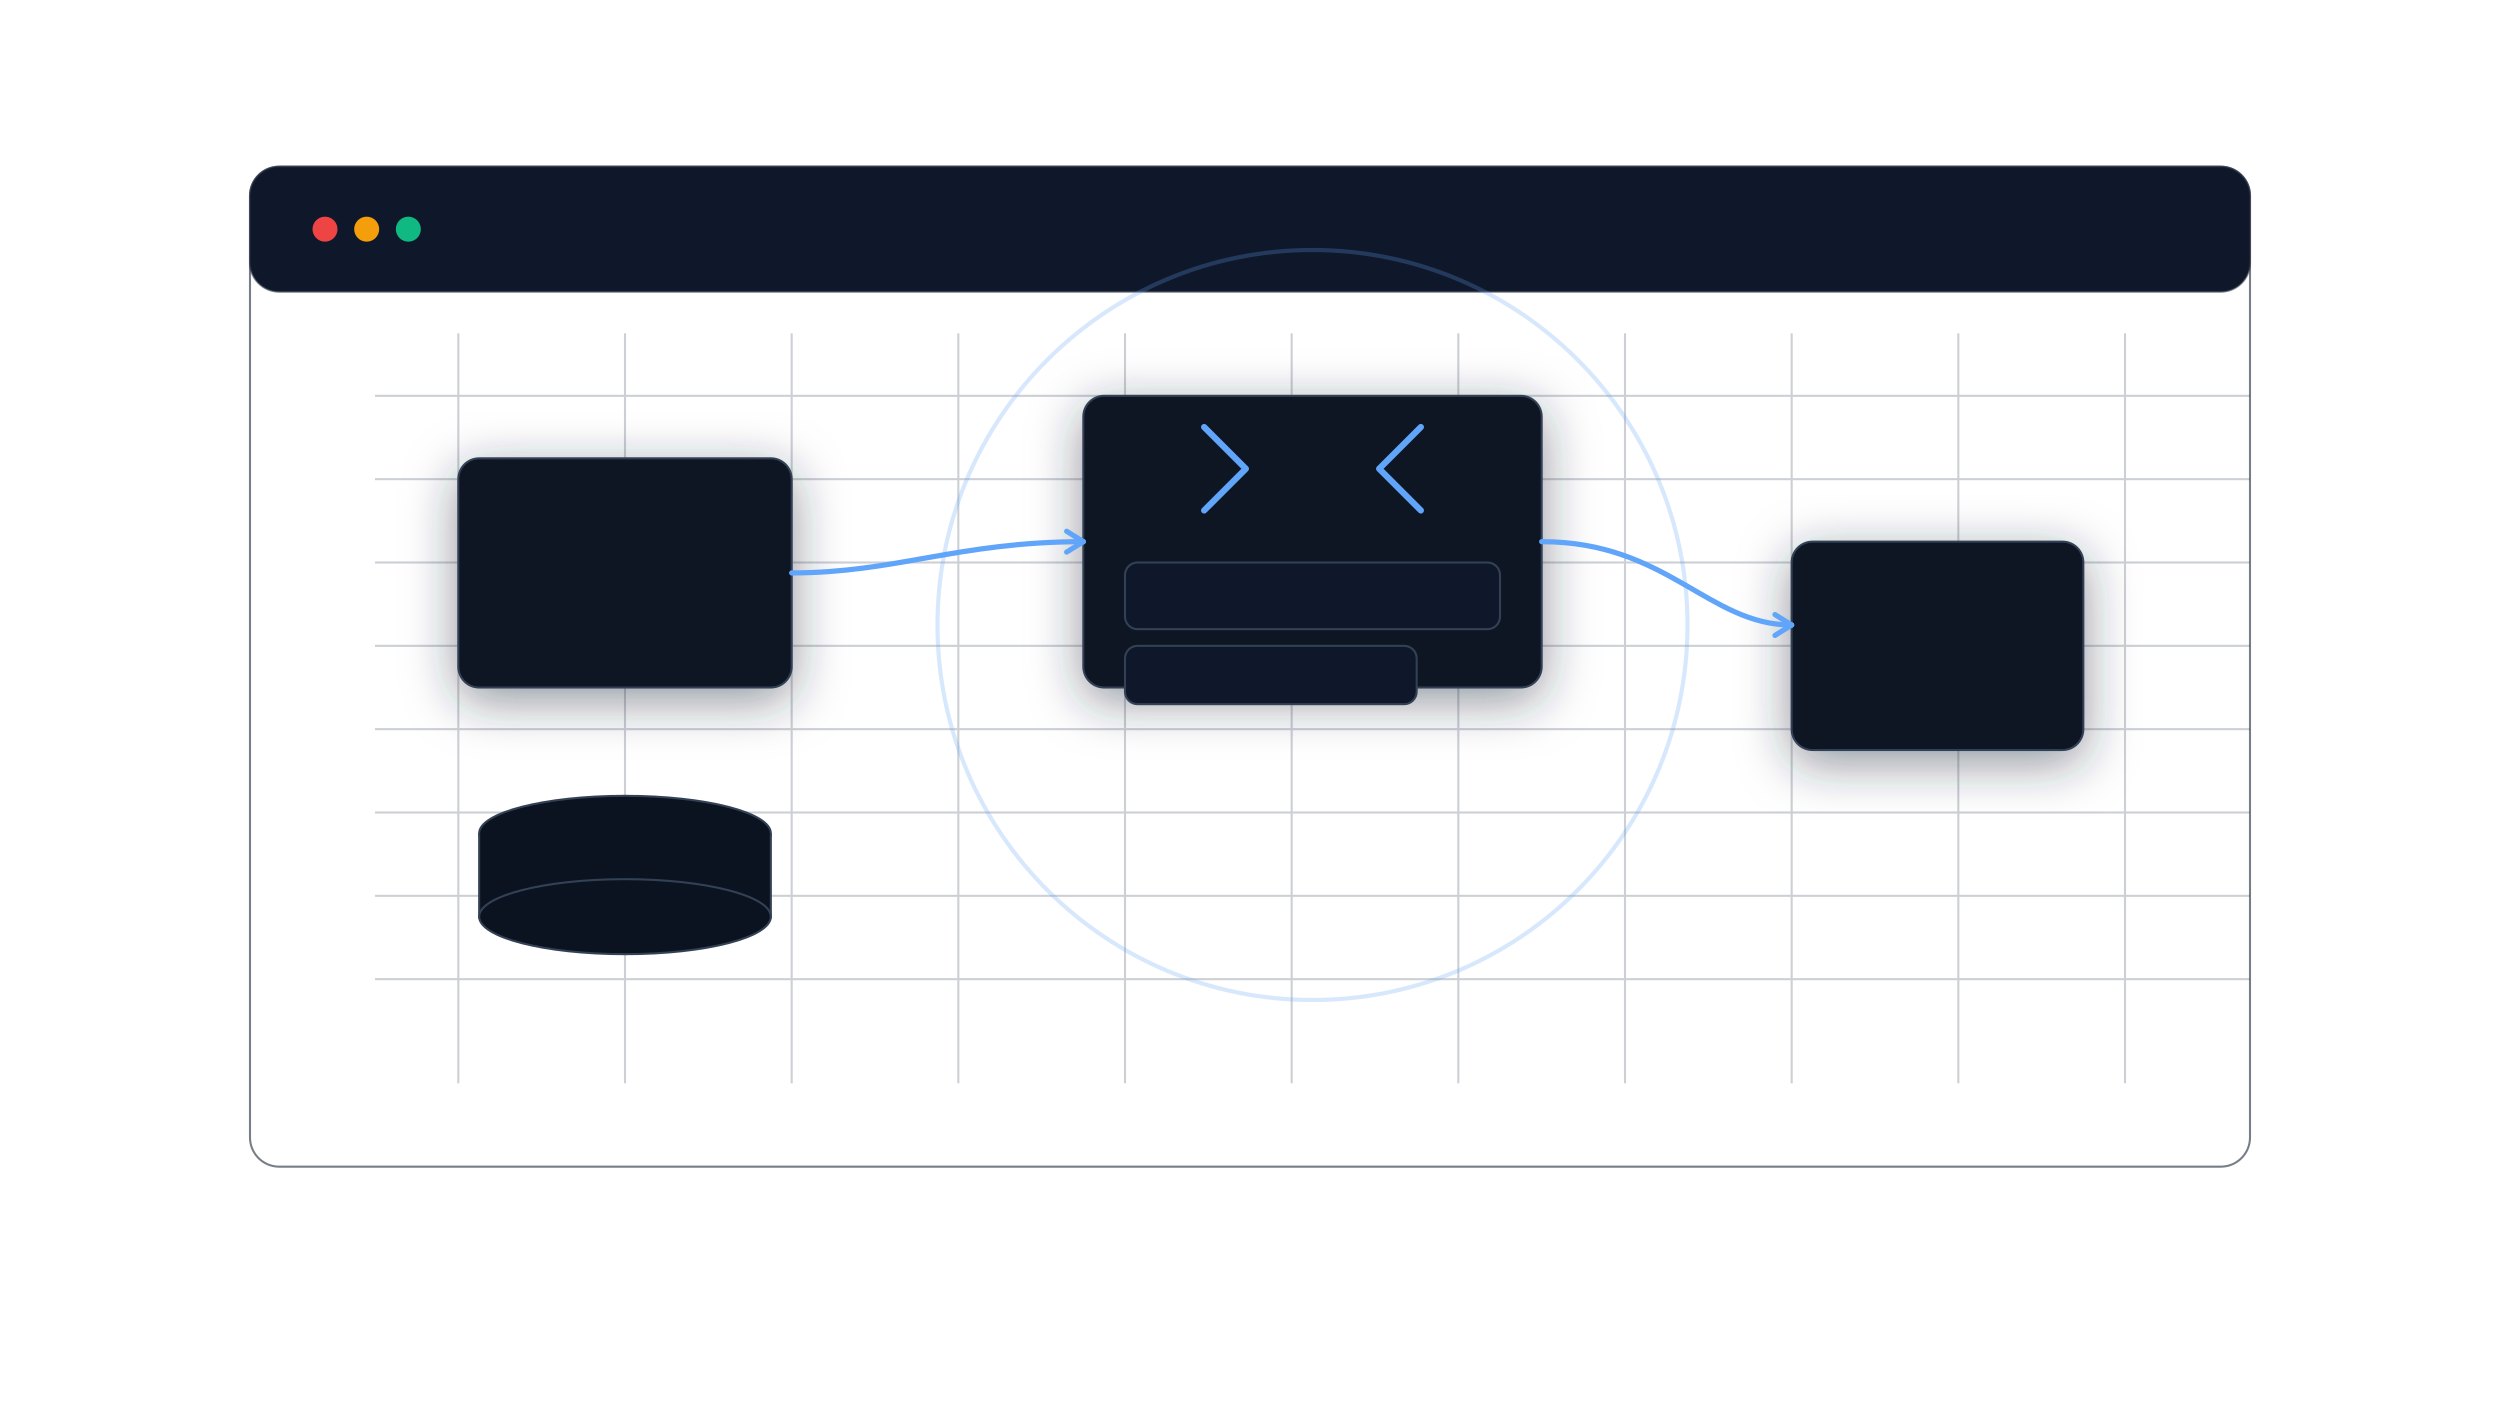
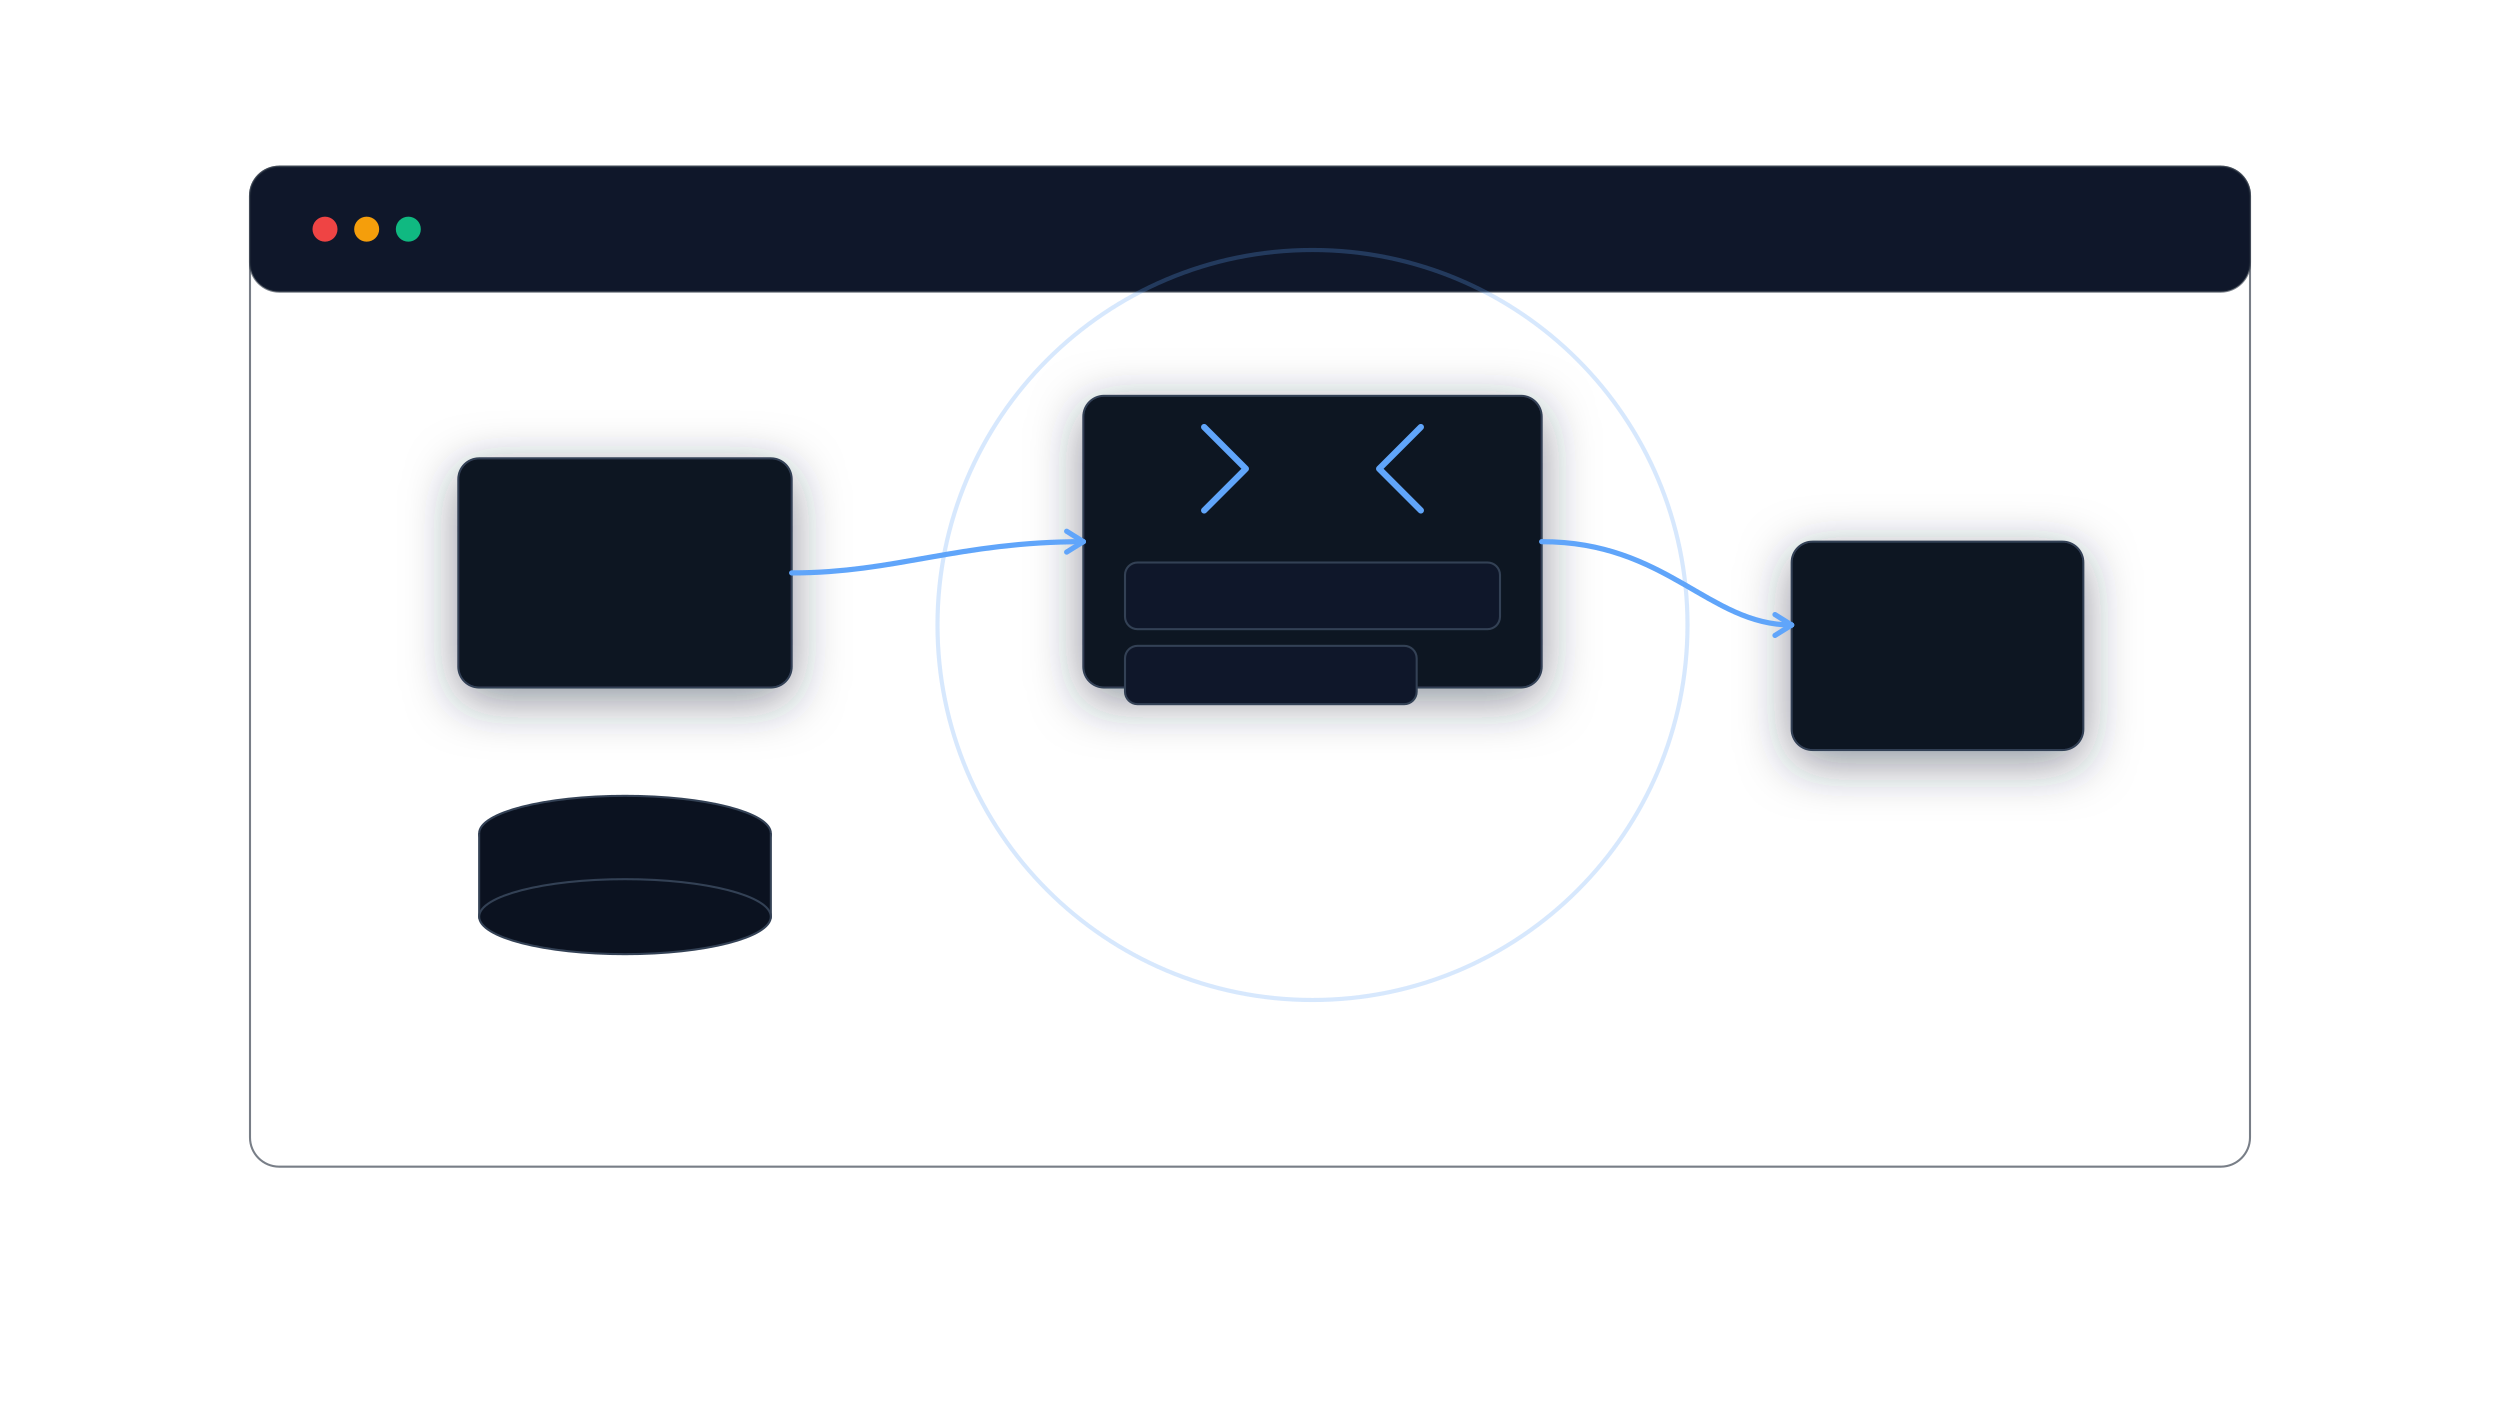
<svg xmlns="http://www.w3.org/2000/svg" width="1200" height="675" viewBox="0 0 1200 675" fill="none">
  <defs>
    <linearGradient id="g" x1="0" y1="0" x2="0" y2="1">
      <stop offset="0%" stop-color="#1e293b" stop-opacity="0.0" />
      <stop offset="100%" stop-color="#0b0f19" stop-opacity="0.0" />
    </linearGradient>
    <filter id="s" x="-20%" y="-20%" width="140%" height="140%">
      <feDropShadow dx="0" dy="6" stdDeviation="12" flood-color="#1e293b" flood-opacity="0.5" />
    </filter>
  </defs>
  <rect x="120" y="80" rx="14" ry="14" width="960" height="480" fill="url(#g)" stroke="#1f2937" stroke-opacity="0.6" />
  <rect x="120" y="80" rx="14" ry="14" width="960" height="60" fill="#0f172a" stroke="#1f2937" stroke-opacity="0.6" />
  <circle cx="156" cy="110" r="6" fill="#ef4444" />
  <circle cx="176" cy="110" r="6" fill="#f59e0b" />
  <circle cx="196" cy="110" r="6" fill="#10b981" />
-   <g opacity="0.25">
-     <path d="M180 190 H1080" stroke="#334155" stroke-width="1" />
-     <path d="M180 230 H1080" stroke="#334155" stroke-width="1" />
-     <path d="M180 270 H1080" stroke="#334155" stroke-width="1" />
-     <path d="M180 310 H1080" stroke="#334155" stroke-width="1" />
-     <path d="M180 350 H1080" stroke="#334155" stroke-width="1" />
-     <path d="M180 390 H1080" stroke="#334155" stroke-width="1" />
-     <path d="M180 430 H1080" stroke="#334155" stroke-width="1" />
-     <path d="M180 470 H1080" stroke="#334155" stroke-width="1" />
-     <path d="M220 160 V520" stroke="#334155" stroke-width="1" />
-     <path d="M300 160 V520" stroke="#334155" stroke-width="1" />
-     <path d="M380 160 V520" stroke="#334155" stroke-width="1" />
-     <path d="M460 160 V520" stroke="#334155" stroke-width="1" />
-     <path d="M540 160 V520" stroke="#334155" stroke-width="1" />
-     <path d="M620 160 V520" stroke="#334155" stroke-width="1" />
-     <path d="M700 160 V520" stroke="#334155" stroke-width="1" />
-     <path d="M780 160 V520" stroke="#334155" stroke-width="1" />
-     <path d="M860 160 V520" stroke="#334155" stroke-width="1" />
-     <path d="M940 160 V520" stroke="#334155" stroke-width="1" />
-     <path d="M1020 160 V520" stroke="#334155" stroke-width="1" />
-   </g>
  <g filter="url(#s)">
    <rect x="220" y="220" width="160" height="110" rx="10" fill="#0b1220" stroke="#334155" />
    <rect x="520" y="190" width="220" height="140" rx="10" fill="#0b1220" stroke="#334155" />
    <rect x="860" y="260" width="140" height="100" rx="10" fill="#0b1220" stroke="#334155" />
  </g>
  <g transform="translate(520,190)">
    <path d="M58 55 L78 35 M78 35 L58 15" stroke="#60a5fa" stroke-width="3" stroke-linecap="round" />
    <path d="M162 15 L142 35 M142 35 L162 55" stroke="#60a5fa" stroke-width="3" stroke-linecap="round" />
    <rect x="20" y="80" width="180" height="32" rx="6" fill="#0f172a" stroke="#334155" />
    <rect x="20" y="120" width="140" height="28" rx="6" fill="#0f172a" stroke="#334155" />
  </g>
  <g stroke="#60a5fa" stroke-width="2.5" stroke-linecap="round" stroke-linejoin="round">
    <path d="M380 275 C 430 275, 460 260, 520 260" fill="none" />
    <path d="M512 255 L520 260 L512 265" fill="none" />
    <path d="M740 260 C 800 260, 820 300, 860 300" fill="none" />
    <path d="M852 295 L860 300 L852 305" fill="none" />
  </g>
  <g transform="translate(300,400)">
    <ellipse cx="0" cy="0" rx="70" ry="18" fill="#0b1220" stroke="#334155" />
    <path d="M-70 0 V40 C -70 52, 70 52, 70 40 V0" fill="#0b1220" stroke="#334155" />
    <ellipse cx="0" cy="40" rx="70" ry="18" fill="#0b1220" stroke="#334155" />
  </g>
  <circle cx="630" cy="300" r="180" stroke="#60a5fa" stroke-opacity="0.25" stroke-width="2" />
</svg>
